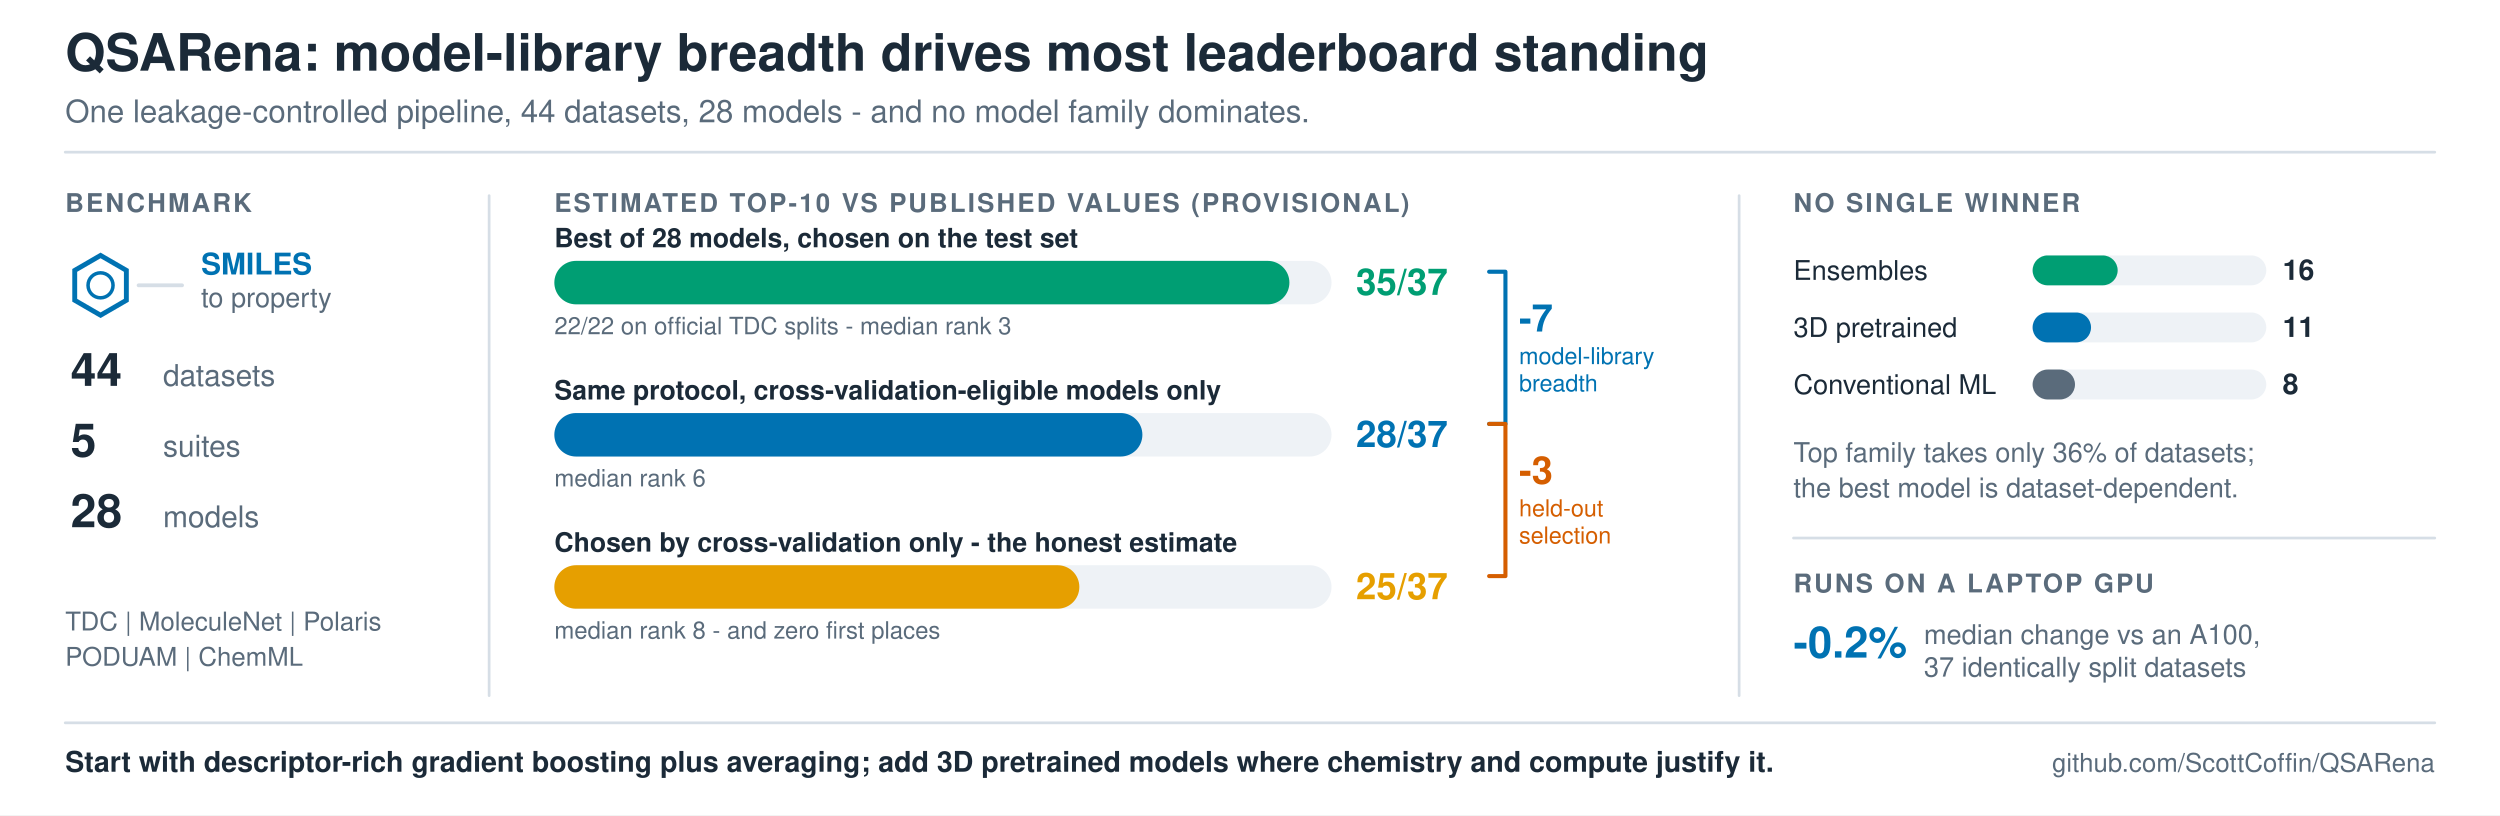
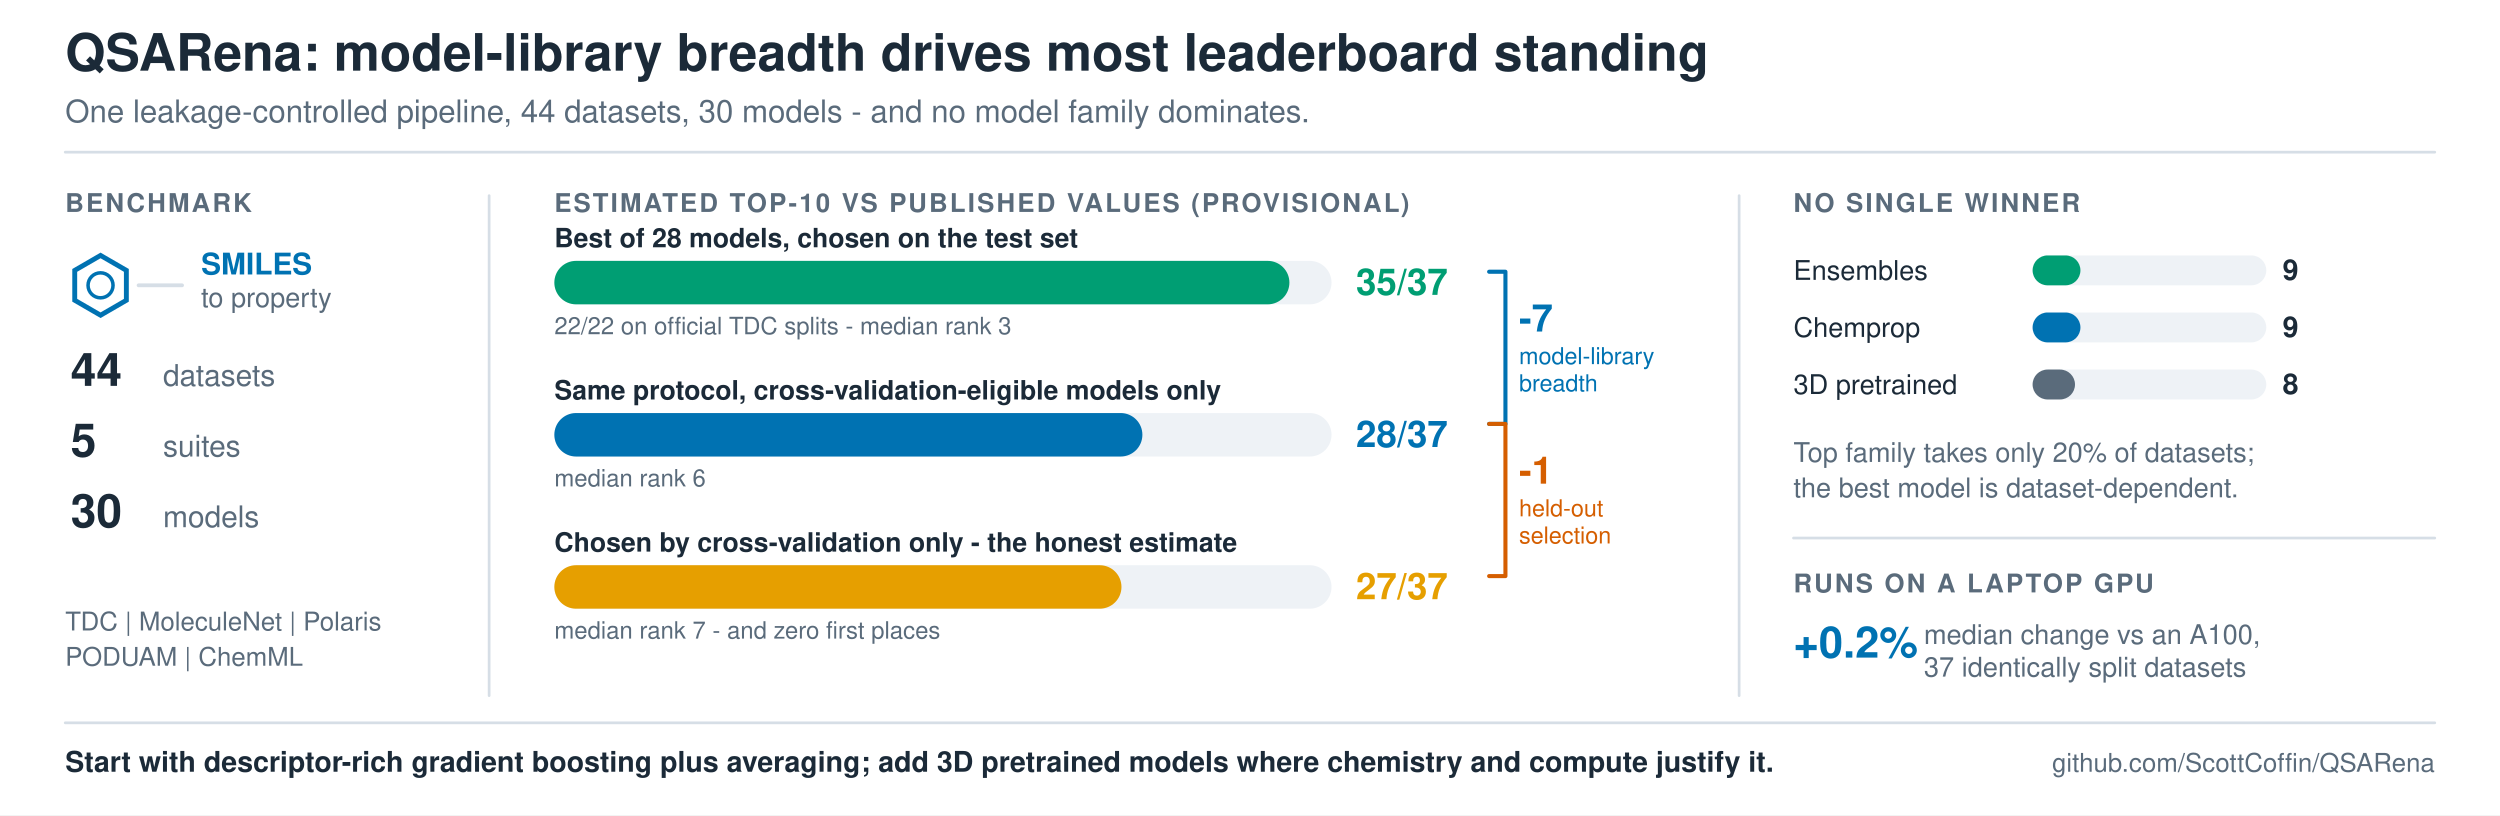
<svg xmlns="http://www.w3.org/2000/svg" width="920" height="300" viewBox="0 0 920 300">
  <rect x="0.0" y="0.0" width="920.0" height="300.0" rx="0" fill="#FFFFFF" stroke="none" stroke-width="1" />
  <text x="24.0" y="26.0" font-family="Helvetica, Arial, 'Liberation Sans', sans-serif" font-size="19" font-weight="700" fill="#1B2A38" text-anchor="start">QSARena: model-library breadth drives most leaderboard standing</text>
-   <text x="24.0" y="45.0" font-family="Helvetica, Arial, 'Liberation Sans', sans-serif" font-size="11.5" font-weight="400" fill="#5A6B7B" text-anchor="start">One leakage-controlled pipeline, 44 datasets, 28 models - and no model family dominates.</text>
+   <text x="24.0" y="45.0" font-family="Helvetica, Arial, 'Liberation Sans', sans-serif" font-size="11.5" font-weight="400" fill="#5A6B7B" text-anchor="start">One leakage-controlled pipeline, 44 datasets, 30 models - and no model family dominates.</text>
  <line x1="24.0" y1="56.0" x2="896.0" y2="56.0" stroke="#D6DEE6" stroke-width="1" stroke-linecap="round" />
  <text x="24.0" y="78.0" font-family="Helvetica, Arial, 'Liberation Sans', sans-serif" font-size="9.5" font-weight="700" fill="#5A6B7B" text-anchor="start" letter-spacing="0.8">BENCHMARK</text>
  <polygon points="46.5,99.5 46.5,110.5 37.0,116.0 27.5,110.5 27.5,99.5 37.0,94.0" fill="none" stroke="#0072B2" stroke-width="1.8" />
  <circle cx="37.0" cy="105.0" r="4.6" fill="none" stroke="#0072B2" stroke-width="1.3" />
  <line x1="51.0" y1="105.0" x2="67.0" y2="105.0" stroke="#D6DEE6" stroke-width="1.4" stroke-linecap="round" />
  <text x="74.0" y="101.0" font-family="Helvetica, Arial, 'Liberation Sans', sans-serif" font-size="11" font-weight="700" fill="#0072B2" text-anchor="start">SMILES</text>
  <text x="74.0" y="113.0" font-family="Helvetica, Arial, 'Liberation Sans', sans-serif" font-size="10" font-weight="400" fill="#5A6B7B" text-anchor="start">to property</text>
  <text x="26.0" y="142.0" font-family="Helvetica, Arial, 'Liberation Sans', sans-serif" font-size="17" font-weight="700" fill="#1B2A38" text-anchor="start">44</text>
  <text x="60.0" y="142.0" font-family="Helvetica, Arial, 'Liberation Sans', sans-serif" font-size="11" font-weight="400" fill="#5A6B7B" text-anchor="start">datasets</text>
  <text x="26.0" y="168.0" font-family="Helvetica, Arial, 'Liberation Sans', sans-serif" font-size="17" font-weight="700" fill="#1B2A38" text-anchor="start">5</text>
  <text x="60.0" y="168.0" font-family="Helvetica, Arial, 'Liberation Sans', sans-serif" font-size="11" font-weight="400" fill="#5A6B7B" text-anchor="start">suites</text>
-   <text x="26.0" y="194.0" font-family="Helvetica, Arial, 'Liberation Sans', sans-serif" font-size="17" font-weight="700" fill="#1B2A38" text-anchor="start">28</text>
+   <text x="26.0" y="194.0" font-family="Helvetica, Arial, 'Liberation Sans', sans-serif" font-size="17" font-weight="700" fill="#1B2A38" text-anchor="start">30</text>
  <text x="60.0" y="194.0" font-family="Helvetica, Arial, 'Liberation Sans', sans-serif" font-size="11" font-weight="400" fill="#5A6B7B" text-anchor="start">models</text>
  <text x="24.0" y="232.0" font-family="Helvetica, Arial, 'Liberation Sans', sans-serif" font-size="9.5" font-weight="400" fill="#5A6B7B" text-anchor="start">TDC | MoleculeNet | Polaris</text>
  <text x="24.0" y="245.0" font-family="Helvetica, Arial, 'Liberation Sans', sans-serif" font-size="9.5" font-weight="400" fill="#5A6B7B" text-anchor="start">PODUAM | ChemML</text>
  <line x1="180.0" y1="72.0" x2="180.0" y2="256.0" stroke="#D6DEE6" stroke-width="1" stroke-linecap="round" />
  <text x="204.0" y="78.0" font-family="Helvetica, Arial, 'Liberation Sans', sans-serif" font-size="9.5" font-weight="700" fill="#5A6B7B" text-anchor="start" letter-spacing="0.8">ESTIMATED TOP-10 VS PUBLISHED VALUES (PROVISIONAL)</text>
  <text x="204.0" y="91.0" font-family="Helvetica, Arial, 'Liberation Sans', sans-serif" font-size="9.8" font-weight="600" fill="#1B2A38" text-anchor="start">Best of 28 models, chosen on the test set</text>
  <rect x="204.0" y="96.0" width="286.0" height="16.0" rx="8" fill="#EEF2F6" stroke="none" stroke-width="1" />
  <rect x="204.0" y="96.0" width="270.5" height="16.0" rx="8" fill="#009E73" stroke="none" stroke-width="1" />
  <text x="499.0" y="108.5" font-family="Helvetica, Arial, 'Liberation Sans', sans-serif" font-size="13.5" font-weight="700" fill="#009E73" text-anchor="start">35/37</text>
  <text x="204.0" y="123.0" font-family="Helvetica, Arial, 'Liberation Sans', sans-serif" font-size="8.8" font-weight="400" fill="#5A6B7B" text-anchor="start">22/22 on official TDC splits - median rank 3</text>
  <text x="204.0" y="147.0" font-family="Helvetica, Arial, 'Liberation Sans', sans-serif" font-size="9.8" font-weight="600" fill="#1B2A38" text-anchor="start">Same protocol, cross-validation-eligible models only</text>
  <rect x="204.0" y="152.0" width="286.0" height="16.0" rx="8" fill="#EEF2F6" stroke="none" stroke-width="1" />
  <rect x="204.0" y="152.0" width="216.4" height="16.0" rx="8" fill="#0072B2" stroke="none" stroke-width="1" />
  <text x="499.0" y="164.5" font-family="Helvetica, Arial, 'Liberation Sans', sans-serif" font-size="13.5" font-weight="700" fill="#0072B2" text-anchor="start">28/37</text>
  <text x="204.0" y="179.0" font-family="Helvetica, Arial, 'Liberation Sans', sans-serif" font-size="8.8" font-weight="400" fill="#5A6B7B" text-anchor="start">median rank 6</text>
  <text x="204.0" y="203.0" font-family="Helvetica, Arial, 'Liberation Sans', sans-serif" font-size="9.8" font-weight="600" fill="#1B2A38" text-anchor="start">Chosen by cross-validation only - the honest estimate</text>
  <rect x="204.0" y="208.0" width="286.0" height="16.0" rx="8" fill="#EEF2F6" stroke="none" stroke-width="1" />
-   <rect x="204.0" y="208.0" width="193.2" height="16.0" rx="8" fill="#E69F00" stroke="none" stroke-width="1" />
-   <text x="499.0" y="220.5" font-family="Helvetica, Arial, 'Liberation Sans', sans-serif" font-size="13.5" font-weight="700" fill="#E69F00" text-anchor="start">25/37</text>
-   <text x="204.0" y="235.0" font-family="Helvetica, Arial, 'Liberation Sans', sans-serif" font-size="8.8" font-weight="400" fill="#5A6B7B" text-anchor="start">median rank 8 - and zero first places</text>
+   <rect x="204.0" y="208.0" width="208.7" height="16.0" rx="8" fill="#E69F00" stroke="none" stroke-width="1" />
+   <text x="499.0" y="220.5" font-family="Helvetica, Arial, 'Liberation Sans', sans-serif" font-size="13.5" font-weight="700" fill="#E69F00" text-anchor="start">27/37</text>
+   <text x="204.0" y="235.0" font-family="Helvetica, Arial, 'Liberation Sans', sans-serif" font-size="8.8" font-weight="400" fill="#5A6B7B" text-anchor="start">median rank 7 - and zero first places</text>
  <path d="M 548 100 L 554 100 L 554 156 L 548 156" fill="none" stroke="#0072B2" stroke-width="1.5" stroke-linejoin="round" stroke-linecap="round" />
  <text x="559.0" y="122.0" font-family="Helvetica, Arial, 'Liberation Sans', sans-serif" font-size="14" font-weight="700" fill="#0072B2" text-anchor="start">-7</text>
  <text x="559.0" y="134.0" font-family="Helvetica, Arial, 'Liberation Sans', sans-serif" font-size="8.6" font-weight="400" fill="#0072B2" text-anchor="start">model-library</text>
  <text x="559.0" y="144.0" font-family="Helvetica, Arial, 'Liberation Sans', sans-serif" font-size="8.6" font-weight="400" fill="#0072B2" text-anchor="start">breadth</text>
  <path d="M 548 156 L 554 156 L 554 212 L 548 212" fill="none" stroke="#D55E00" stroke-width="1.5" stroke-linejoin="round" stroke-linecap="round" />
-   <text x="559.0" y="178.0" font-family="Helvetica, Arial, 'Liberation Sans', sans-serif" font-size="14" font-weight="700" fill="#D55E00" text-anchor="start">-3</text>
+   <text x="559.0" y="178.0" font-family="Helvetica, Arial, 'Liberation Sans', sans-serif" font-size="14" font-weight="700" fill="#D55E00" text-anchor="start">-1</text>
  <text x="559.0" y="190.0" font-family="Helvetica, Arial, 'Liberation Sans', sans-serif" font-size="8.6" font-weight="400" fill="#D55E00" text-anchor="start">held-out</text>
  <text x="559.0" y="200.0" font-family="Helvetica, Arial, 'Liberation Sans', sans-serif" font-size="8.6" font-weight="400" fill="#D55E00" text-anchor="start">selection</text>
  <line x1="640.0" y1="72.0" x2="640.0" y2="256.0" stroke="#D6DEE6" stroke-width="1" stroke-linecap="round" />
  <text x="660.0" y="78.0" font-family="Helvetica, Arial, 'Liberation Sans', sans-serif" font-size="9.5" font-weight="700" fill="#5A6B7B" text-anchor="start" letter-spacing="0.8">NO SINGLE WINNER</text>
  <text x="660.0" y="103.0" font-family="Helvetica, Arial, 'Liberation Sans', sans-serif" font-size="10" font-weight="400" fill="#1B2A38" text-anchor="start">Ensembles</text>
  <rect x="748.0" y="94.0" width="86.0" height="11.0" rx="5.5" fill="#EEF2F6" stroke="none" stroke-width="1" />
-   <rect x="748.0" y="94.0" width="31.3" height="11.0" rx="5.5" fill="#009E73" stroke="none" stroke-width="1" />
-   <text x="840.0" y="103.0" font-family="Helvetica, Arial, 'Liberation Sans', sans-serif" font-size="10.5" font-weight="700" fill="#1B2A38" text-anchor="start">16</text>
-   <text x="660.0" y="124.0" font-family="Helvetica, Arial, 'Liberation Sans', sans-serif" font-size="10" font-weight="400" fill="#1B2A38" text-anchor="start">3D pretrained</text>
+   <rect x="748.0" y="94.0" width="17.6" height="11.0" rx="5.5" fill="#009E73" stroke="none" stroke-width="1" />
+   <text x="840.0" y="103.0" font-family="Helvetica, Arial, 'Liberation Sans', sans-serif" font-size="10.5" font-weight="700" fill="#1B2A38" text-anchor="start">9</text>
+   <text x="660.0" y="124.0" font-family="Helvetica, Arial, 'Liberation Sans', sans-serif" font-size="10" font-weight="400" fill="#1B2A38" text-anchor="start">Chemprop</text>
  <rect x="748.0" y="115.0" width="86.0" height="11.0" rx="5.5" fill="#EEF2F6" stroke="none" stroke-width="1" />
-   <rect x="748.0" y="115.0" width="21.5" height="11.0" rx="5.5" fill="#0072B2" stroke="none" stroke-width="1" />
-   <text x="840.0" y="124.0" font-family="Helvetica, Arial, 'Liberation Sans', sans-serif" font-size="10.5" font-weight="700" fill="#1B2A38" text-anchor="start">11</text>
-   <text x="660.0" y="145.0" font-family="Helvetica, Arial, 'Liberation Sans', sans-serif" font-size="10" font-weight="400" fill="#1B2A38" text-anchor="start">Conventional ML</text>
+   <rect x="748.0" y="115.0" width="17.6" height="11.0" rx="5.5" fill="#0072B2" stroke="none" stroke-width="1" />
+   <text x="840.0" y="124.0" font-family="Helvetica, Arial, 'Liberation Sans', sans-serif" font-size="10.5" font-weight="700" fill="#1B2A38" text-anchor="start">9</text>
+   <text x="660.0" y="145.0" font-family="Helvetica, Arial, 'Liberation Sans', sans-serif" font-size="10" font-weight="400" fill="#1B2A38" text-anchor="start">3D pretrained</text>
  <rect x="748.0" y="136.0" width="86.0" height="11.0" rx="5.5" fill="#EEF2F6" stroke="none" stroke-width="1" />
  <rect x="748.0" y="136.0" width="15.6" height="11.0" rx="5.5" fill="#5A6B7B" stroke="none" stroke-width="1" />
  <text x="840.0" y="145.0" font-family="Helvetica, Arial, 'Liberation Sans', sans-serif" font-size="10.5" font-weight="700" fill="#1B2A38" text-anchor="start">8</text>
-   <text x="660.0" y="170.0" font-family="Helvetica, Arial, 'Liberation Sans', sans-serif" font-size="10" font-weight="400" fill="#5A6B7B" text-anchor="start">Top family takes only 36% of datasets;</text>
+   <text x="660.0" y="170.0" font-family="Helvetica, Arial, 'Liberation Sans', sans-serif" font-size="10" font-weight="400" fill="#5A6B7B" text-anchor="start">Top family takes only 20% of datasets;</text>
  <text x="660.0" y="183.0" font-family="Helvetica, Arial, 'Liberation Sans', sans-serif" font-size="10" font-weight="400" fill="#5A6B7B" text-anchor="start">the best model is dataset-dependent.</text>
  <line x1="660.0" y1="198.0" x2="896.0" y2="198.0" stroke="#D6DEE6" stroke-width="1" stroke-linecap="round" />
  <text x="660.0" y="218.0" font-family="Helvetica, Arial, 'Liberation Sans', sans-serif" font-size="9.5" font-weight="700" fill="#5A6B7B" text-anchor="start" letter-spacing="0.8">RUNS ON A LAPTOP GPU</text>
-   <text x="660.0" y="242.0" font-family="Helvetica, Arial, 'Liberation Sans', sans-serif" font-size="16" font-weight="700" fill="#0072B2" text-anchor="start">-0.2%</text>
+   <text x="660.0" y="242.0" font-family="Helvetica, Arial, 'Liberation Sans', sans-serif" font-size="16" font-weight="700" fill="#0072B2" text-anchor="start">+0.2%</text>
  <text x="708.0" y="237.0" font-family="Helvetica, Arial, 'Liberation Sans', sans-serif" font-size="10" font-weight="400" fill="#5A6B7B" text-anchor="start">median change vs an A100,</text>
  <text x="708.0" y="249.0" font-family="Helvetica, Arial, 'Liberation Sans', sans-serif" font-size="10" font-weight="400" fill="#5A6B7B" text-anchor="start">37 identically split datasets</text>
  <line x1="24.0" y1="266.0" x2="896.0" y2="266.0" stroke="#D6DEE6" stroke-width="1" stroke-linecap="round" />
  <text x="24.0" y="284.0" font-family="Helvetica, Arial, 'Liberation Sans', sans-serif" font-size="10.5" font-weight="600" fill="#1B2A38" text-anchor="start">Start with descriptor-rich gradient boosting plus averaging; add 3D pretrained models where chemistry and compute justify it.</text>
  <text x="896.0" y="284.0" font-family="Helvetica, Arial, 'Liberation Sans', sans-serif" font-size="9.5" font-weight="400" fill="#5A6B7B" text-anchor="end">github.com/ScottCoffin/QSARena</text>
</svg>
